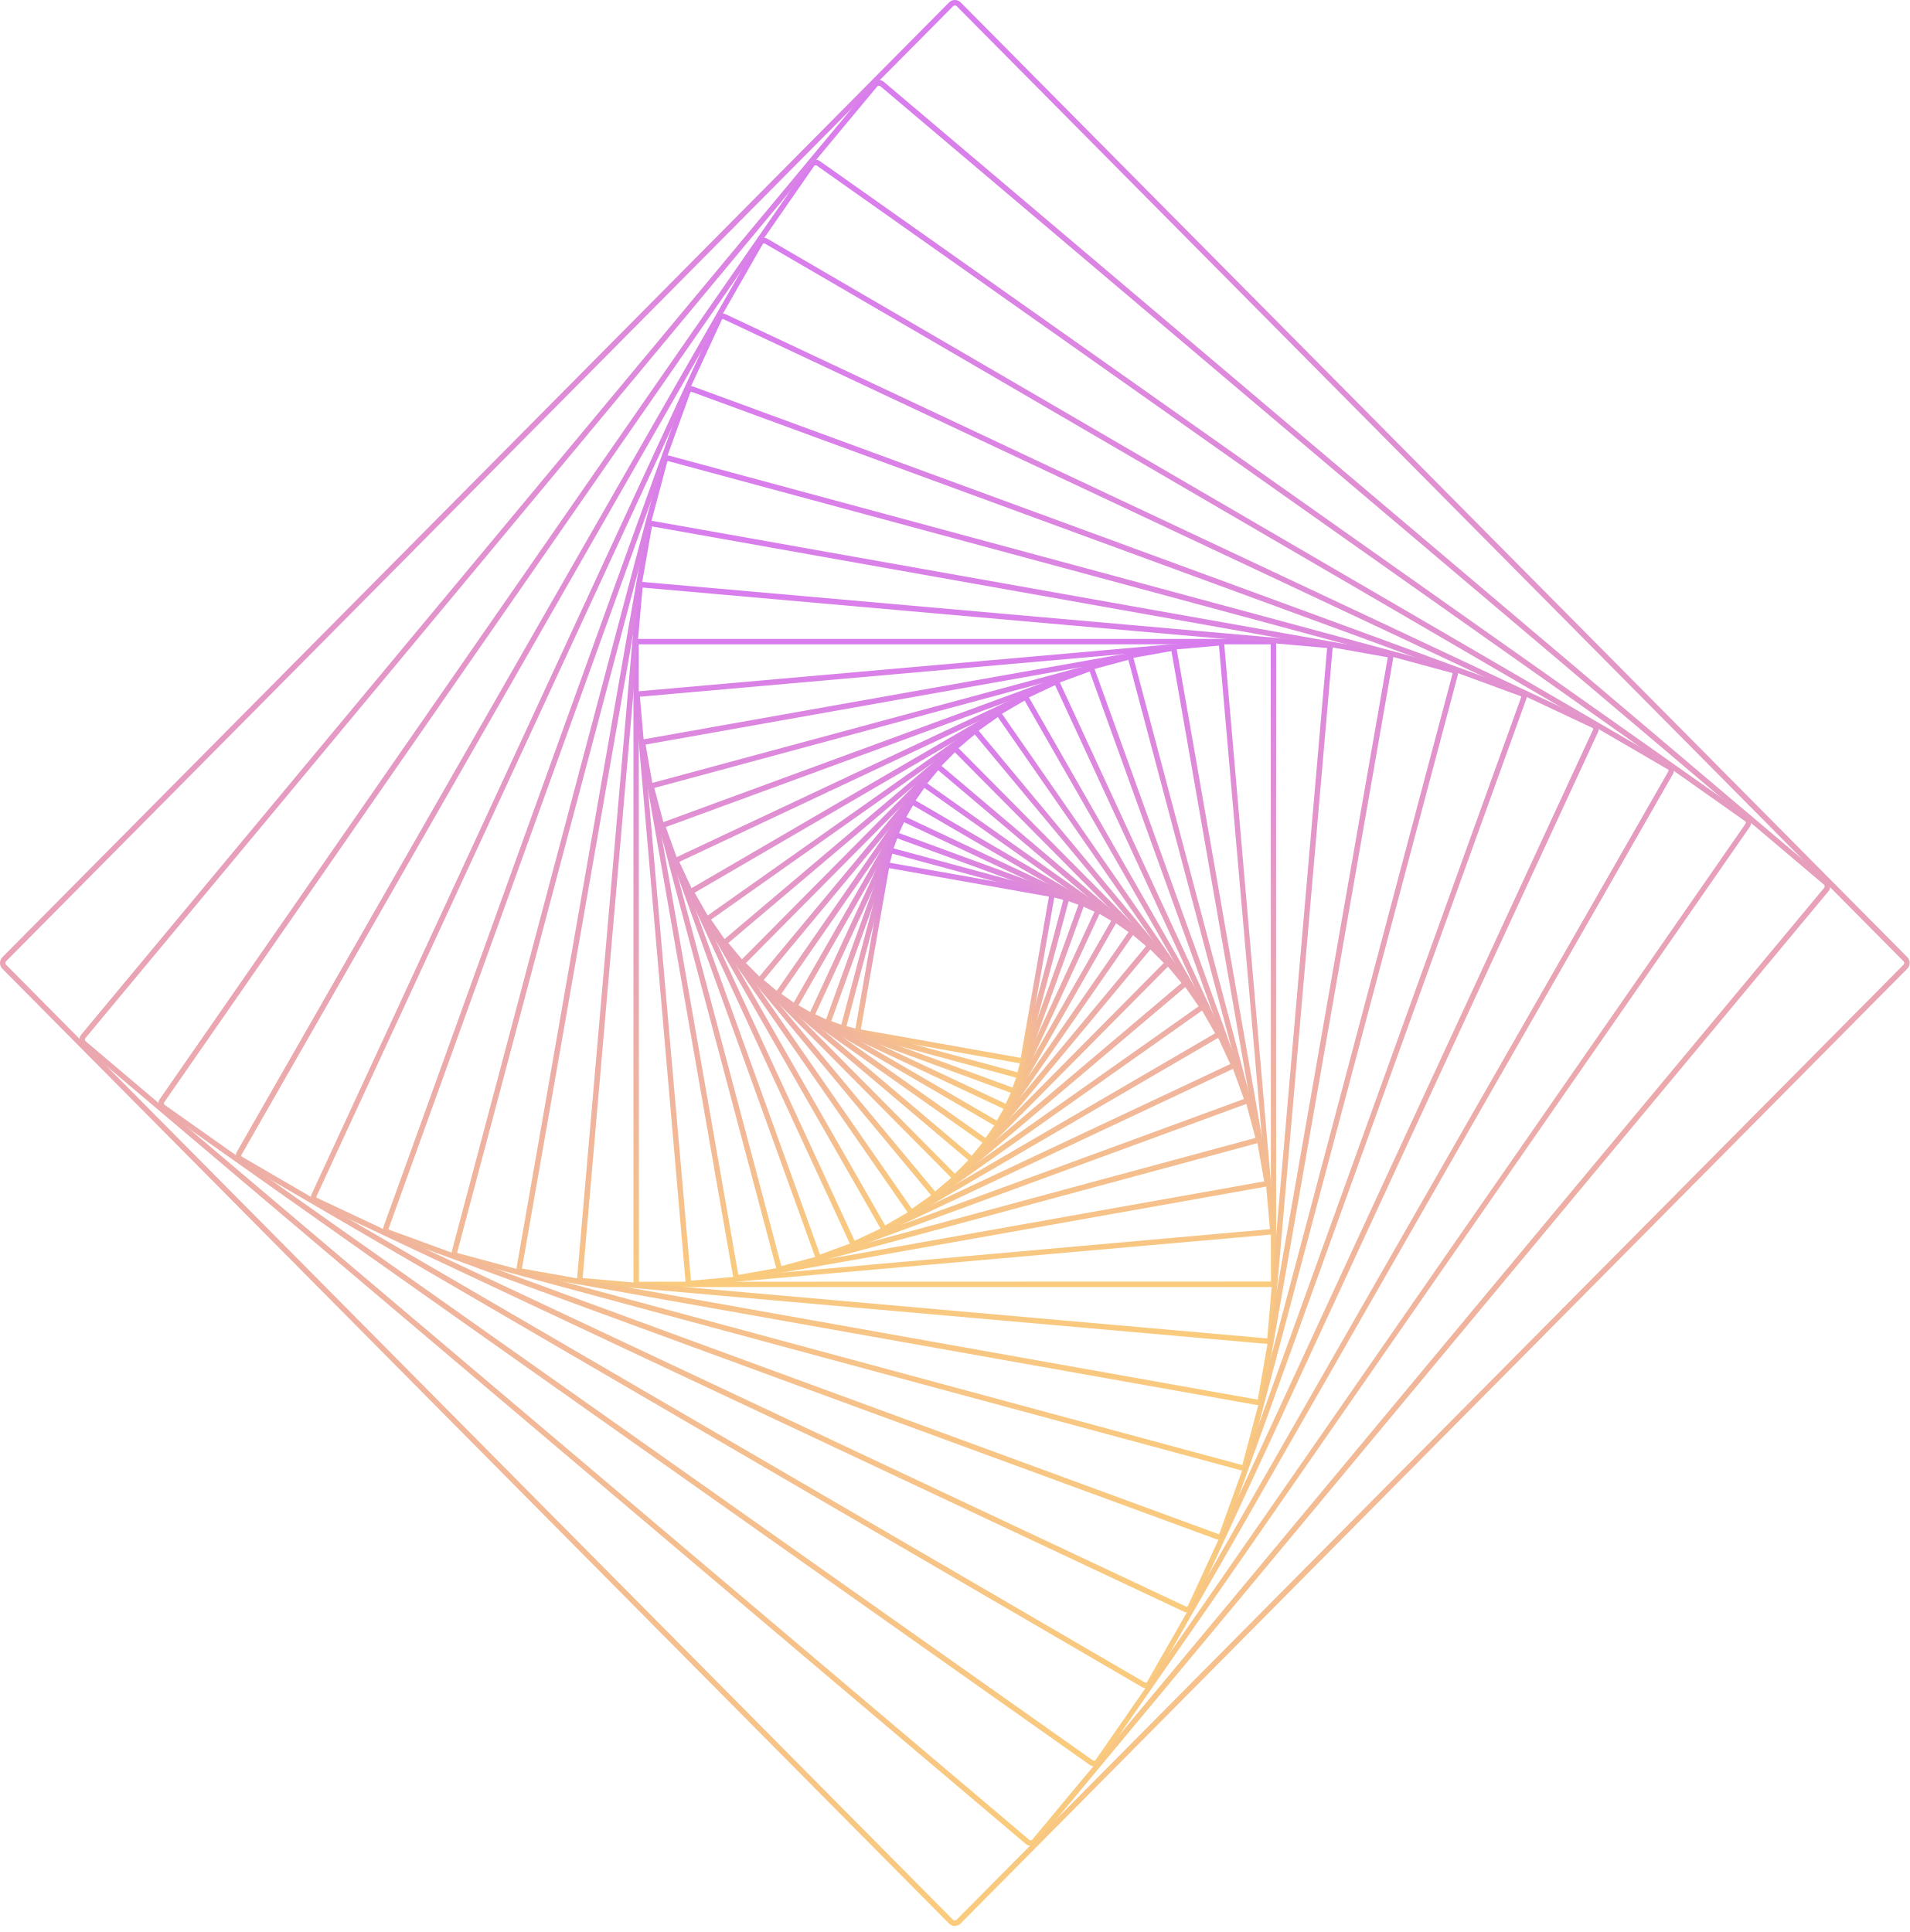
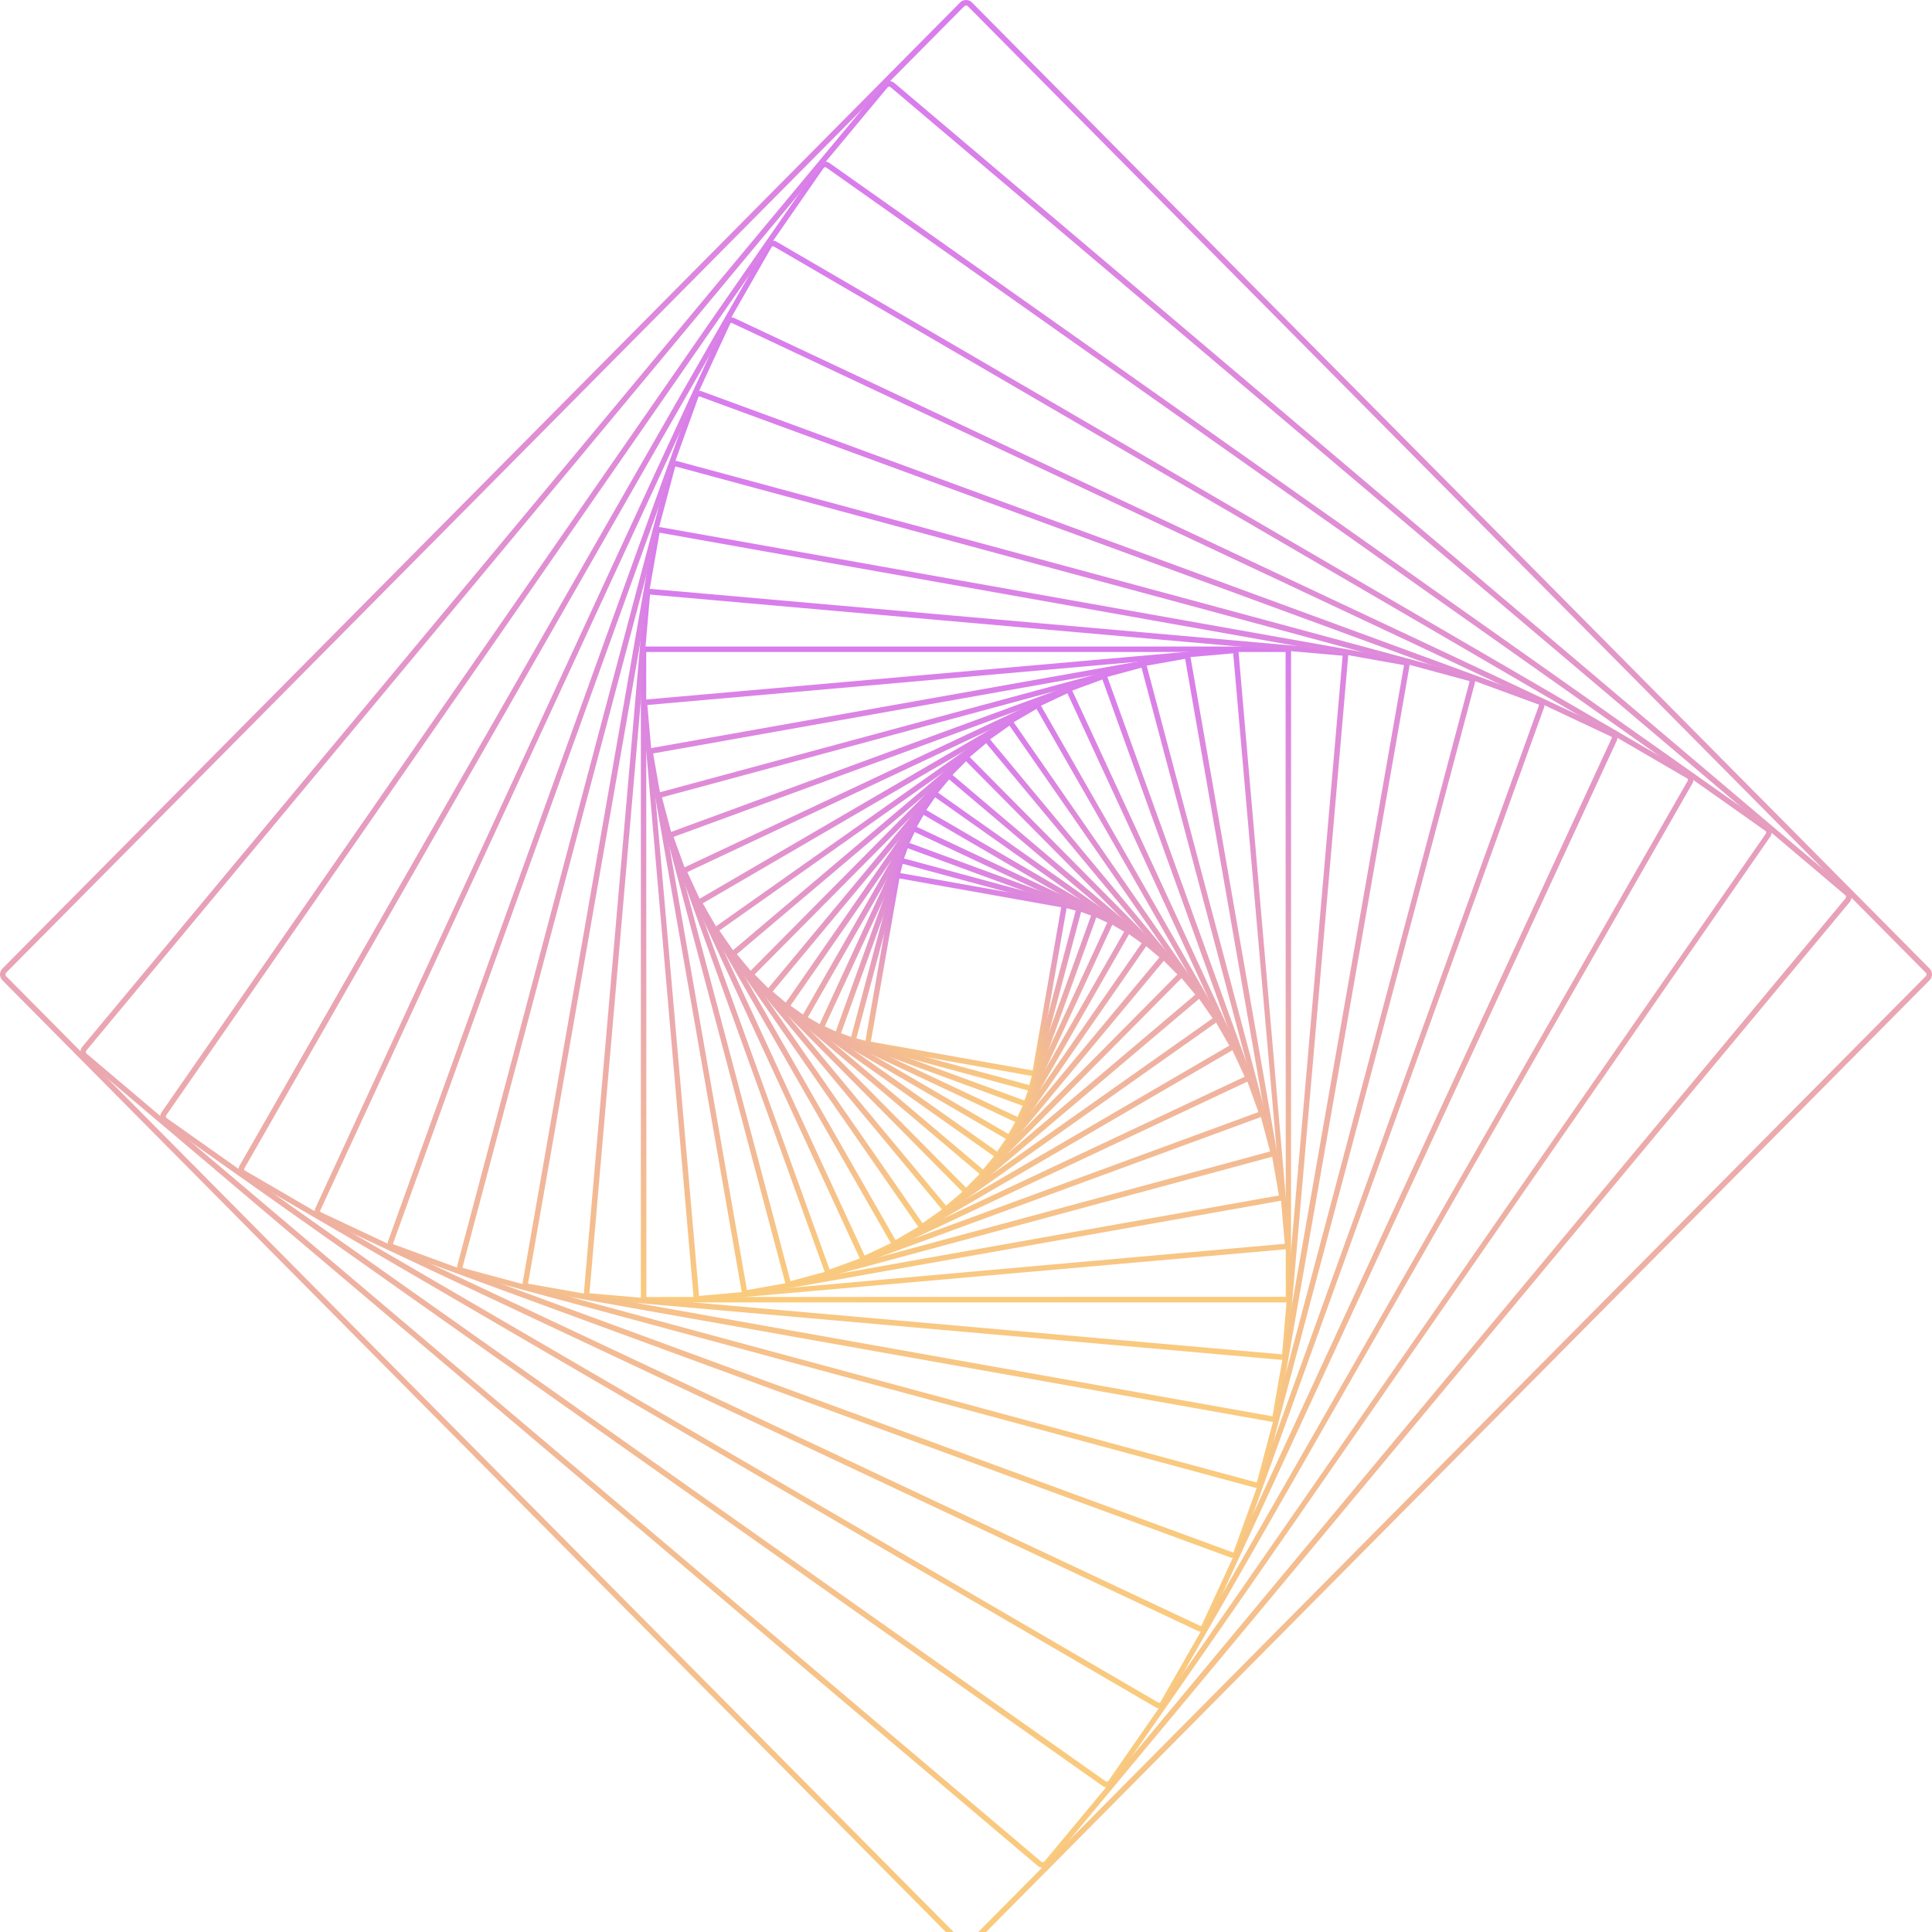
- <svg xmlns="http://www.w3.org/2000/svg" width="168" height="170" viewBox="0 0 168 170" fill="none">
+ <svg xmlns="http://www.w3.org/2000/svg" width="168" height="168" viewBox="0 0 168 168" fill="none">
  <path d="M89.925 93.592C89.925 93.592 89.903 93.592 89.889 93.592L75.465 91.023C75.401 91.009 75.309 90.952 75.273 90.902C75.238 90.852 75.21 90.738 75.224 90.68L77.771 76.129C77.785 76.065 77.841 75.972 77.891 75.936C77.941 75.901 78.054 75.879 78.11 75.886L92.535 78.456C92.698 78.484 92.804 78.641 92.776 78.805L90.229 93.357C90.215 93.421 90.158 93.514 90.109 93.549C90.066 93.578 89.981 93.599 89.918 93.599L89.925 93.592ZM75.726 90.581L89.797 93.086L92.28 78.891L78.209 76.386L75.726 90.581Z" fill="url(#paint0_linear_422_241345)" />
  <path d="M89.635 94.877C89.635 94.877 89.585 94.877 89.557 94.87L74.177 90.709C74.014 90.666 73.922 90.495 73.965 90.338L78.089 74.823C78.103 74.759 78.174 74.666 78.231 74.638C78.287 74.609 78.401 74.588 78.457 74.609L93.837 78.77C94 78.812 94.092 78.984 94.049 79.141L89.925 94.656C89.911 94.72 89.84 94.813 89.783 94.841C89.734 94.87 89.684 94.884 89.635 94.884V94.877ZM74.467 90.288L89.507 94.356L93.54 79.184L78.5 75.116L74.467 90.288Z" fill="url(#paint1_linear_422_241345)" />
  <path d="M89.168 96.225C89.133 96.225 89.097 96.225 89.069 96.211L72.805 90.238C72.748 90.216 72.656 90.138 72.628 90.074C72.593 89.995 72.593 89.917 72.621 89.838L78.542 73.431C78.564 73.374 78.641 73.281 78.705 73.253C78.762 73.224 78.882 73.217 78.939 73.246L95.203 79.219C95.259 79.24 95.351 79.319 95.379 79.383C95.408 79.44 95.415 79.562 95.386 79.619L89.465 96.026C89.444 96.083 89.366 96.175 89.302 96.204C89.267 96.218 89.218 96.225 89.168 96.225ZM73.13 89.845L89.076 95.697L94.877 79.612L78.931 73.76L73.13 89.845Z" fill="url(#paint2_linear_422_241345)" />
  <path d="M88.559 97.653C88.51 97.653 88.453 97.646 88.418 97.632L71.369 89.61C71.213 89.539 71.142 89.346 71.213 89.189L79.165 71.99C79.193 71.933 79.285 71.847 79.342 71.826C79.419 71.797 79.504 71.797 79.582 71.833L96.632 79.854C96.688 79.883 96.773 79.976 96.794 80.033C96.815 80.09 96.808 80.218 96.787 80.275L88.835 97.475C88.807 97.532 88.715 97.617 88.659 97.639C88.63 97.646 88.595 97.653 88.559 97.653ZM71.722 89.246L88.475 97.125L96.285 80.225L79.533 72.347L71.722 89.246Z" fill="url(#paint3_linear_422_241345)" />
  <path d="M87.746 99.144C87.689 99.144 87.633 99.13 87.583 99.102L69.876 88.789C69.72 88.704 69.671 88.504 69.755 88.347L79.978 70.484C80.07 70.327 80.261 70.277 80.417 70.363L98.124 80.675C98.28 80.768 98.329 80.96 98.244 81.118L88.022 98.98C87.979 99.052 87.909 99.109 87.824 99.13C87.795 99.137 87.767 99.144 87.739 99.144H87.746ZM70.251 88.454L87.689 98.609L97.756 81.017L80.318 70.862L70.251 88.454Z" fill="url(#paint4_linear_422_241345)" />
  <path d="M86.728 100.679C86.664 100.679 86.593 100.657 86.537 100.622L68.327 87.762C68.256 87.712 68.207 87.633 68.193 87.547C68.178 87.462 68.193 87.369 68.249 87.298L80.997 68.928C81.103 68.778 81.309 68.743 81.457 68.85L99.667 81.71C99.815 81.817 99.851 82.024 99.745 82.174L86.996 100.543C86.947 100.615 86.869 100.664 86.784 100.679C86.763 100.679 86.749 100.679 86.728 100.679ZM68.737 87.448L86.699 100.136L99.278 82.017L81.316 69.328L68.737 87.448Z" fill="url(#paint5_linear_422_241345)" />
  <path d="M85.49 102.242C85.412 102.242 85.334 102.213 85.278 102.163L66.771 86.499C66.7 86.441 66.658 86.356 66.65 86.27C66.643 86.177 66.672 86.092 66.728 86.02L82.257 67.351C82.313 67.28 82.398 67.237 82.483 67.23C82.575 67.223 82.66 67.251 82.731 67.308L101.237 82.973C101.308 83.03 101.351 83.116 101.358 83.201C101.365 83.294 101.336 83.38 101.28 83.451L85.751 102.12C85.688 102.199 85.589 102.242 85.497 102.242H85.49ZM67.188 86.22L85.475 101.699L100.82 83.251L82.533 67.772L67.188 86.22Z" fill="url(#paint6_linear_422_241345)" />
  <path d="M84.004 103.812C83.912 103.812 83.827 103.776 83.763 103.712L65.193 84.978C65.129 84.914 65.094 84.829 65.094 84.736C65.094 84.643 65.129 84.557 65.193 84.493L83.763 65.76C83.891 65.631 84.117 65.631 84.251 65.76L102.822 84.493C102.885 84.557 102.921 84.643 102.921 84.736C102.921 84.829 102.885 84.914 102.822 84.978L84.251 103.712C84.188 103.776 84.103 103.812 84.011 103.812H84.004ZM65.624 84.736L84.004 103.276L102.383 84.736L84.004 66.195L65.624 84.736Z" fill="url(#paint7_linear_422_241345)" />
  <path d="M82.242 105.375C82.242 105.375 82.221 105.375 82.214 105.375C82.122 105.368 82.037 105.325 81.973 105.246L63.629 83.187C63.502 83.037 63.523 82.809 63.672 82.688L85.538 64.183C85.609 64.118 85.701 64.09 85.8 64.104C85.892 64.111 85.977 64.154 86.041 64.233L104.385 86.292C104.512 86.441 104.491 86.67 104.342 86.791L82.475 105.296C82.412 105.353 82.334 105.382 82.249 105.382L82.242 105.375ZM64.075 82.973L82.263 104.839L103.939 86.491L85.751 64.625L64.075 82.973Z" fill="url(#paint8_linear_422_241345)" />
  <path d="M80.19 106.895C80.19 106.895 80.148 106.895 80.127 106.895C80.035 106.88 79.95 106.823 79.893 106.745L62.101 81.11C62.044 81.032 62.023 80.932 62.037 80.839C62.052 80.739 62.108 80.661 62.186 80.604L87.597 62.655C87.675 62.598 87.774 62.577 87.866 62.591C87.965 62.605 88.043 62.662 88.1 62.741L105.892 88.375C105.948 88.454 105.97 88.554 105.948 88.647C105.934 88.739 105.878 88.825 105.8 88.882L80.388 106.83C80.325 106.873 80.254 106.895 80.183 106.895H80.19ZM62.554 80.918L80.219 106.366L105.446 88.547L87.781 63.098L62.554 80.918Z" fill="url(#paint9_linear_422_241345)" />
  <path d="M77.828 108.351C77.828 108.351 77.764 108.351 77.729 108.336C77.63 108.308 77.552 108.251 77.502 108.158L60.644 78.698C60.538 78.52 60.602 78.284 60.778 78.184L89.982 61.178C90.067 61.128 90.173 61.114 90.264 61.142C90.364 61.171 90.441 61.228 90.491 61.321L107.349 90.781C107.455 90.959 107.392 91.195 107.215 91.294L78.012 108.301C77.955 108.336 77.891 108.351 77.828 108.351ZM61.111 78.549L77.87 107.83L106.897 90.923L90.137 61.642L61.111 78.549Z" fill="url(#paint10_linear_422_241345)" />
  <path d="M75.139 109.692C75.097 109.692 75.047 109.685 75.005 109.671C74.906 109.635 74.828 109.564 74.785 109.471L59.292 75.958C59.2 75.765 59.292 75.529 59.476 75.444L92.698 59.815C92.79 59.772 92.896 59.765 92.995 59.801C93.094 59.836 93.172 59.908 93.214 60L108.707 93.514C108.799 93.706 108.707 93.942 108.523 94.027L75.302 109.656C75.252 109.678 75.196 109.692 75.139 109.692ZM59.766 75.836L75.182 109.178L108.233 93.628L92.818 60.286L59.766 75.836Z" fill="url(#paint11_linear_422_241345)" />
  <path d="M72.098 110.891C72.041 110.891 71.984 110.877 71.928 110.856C71.829 110.813 71.758 110.727 71.723 110.627L58.097 72.861C58.062 72.761 58.069 72.654 58.111 72.554C58.154 72.454 58.239 72.382 58.338 72.347L95.776 58.602C95.875 58.566 95.981 58.573 96.08 58.616C96.179 58.659 96.25 58.745 96.285 58.844L109.91 96.611C109.988 96.818 109.882 97.053 109.67 97.125L72.232 110.87C72.19 110.884 72.14 110.891 72.098 110.891ZM58.571 72.775L72.14 110.392L109.429 96.704L95.861 59.087L58.571 72.775Z" fill="url(#paint12_linear_422_241345)" />
  <path d="M68.688 111.905C68.504 111.905 68.341 111.783 68.292 111.598L57.086 69.399C57.029 69.178 57.156 68.95 57.376 68.893L99.207 57.588C99.313 57.56 99.426 57.574 99.518 57.631C99.617 57.688 99.681 57.774 99.709 57.881L110.915 100.079C110.972 100.301 110.844 100.529 110.625 100.586L68.794 111.89C68.758 111.897 68.723 111.905 68.688 111.905ZM57.56 69.335L68.737 111.405L110.441 100.129L99.263 58.059L57.56 69.335Z" fill="url(#paint13_linear_422_241345)" />
  <path d="M64.909 112.668C64.704 112.668 64.527 112.518 64.492 112.311L56.321 65.546C56.279 65.31 56.434 65.089 56.668 65.046L103.026 56.803C103.26 56.761 103.479 56.917 103.522 57.153L111.693 103.919C111.714 104.033 111.693 104.147 111.622 104.24C111.558 104.333 111.459 104.397 111.346 104.418L64.987 112.661C64.987 112.661 64.938 112.661 64.909 112.661V112.668ZM56.795 65.517L64.952 112.183L111.211 103.954L103.055 57.289L56.795 65.517Z" fill="url(#paint14_linear_422_241345)" />
  <path d="M60.743 113.139C60.637 113.139 60.538 113.103 60.46 113.032C60.368 112.954 60.311 112.847 60.304 112.725L55.847 61.306C55.826 61.064 56.01 60.843 56.251 60.821L107.222 56.325C107.342 56.318 107.455 56.354 107.547 56.425C107.639 56.504 107.696 56.611 107.703 56.732L112.16 108.151C112.181 108.393 111.997 108.615 111.757 108.636L60.785 113.132C60.785 113.132 60.757 113.132 60.743 113.132V113.139ZM107.229 56.81L56.293 61.306L60.785 112.69L111.721 108.158L107.236 56.81H107.229Z" fill="url(#paint15_linear_422_241345)" />
  <path d="M111.806 113.253H56.186C55.932 113.253 55.727 113.046 55.727 112.789V56.682C55.727 56.425 55.932 56.218 56.186 56.218H111.806C112.06 56.218 112.265 56.425 112.265 56.682V112.789C112.265 113.046 112.06 113.253 111.806 113.253ZM56.194 56.696L56.208 112.782L111.806 112.768L111.791 56.696H56.194Z" fill="url(#paint16_linear_422_241345)" />
  <path d="M111.481 118.249C111.481 118.249 111.452 118.249 111.438 118.249L51.214 112.932C50.952 112.911 50.754 112.675 50.775 112.404L56.045 51.651C56.067 51.387 56.3 51.187 56.569 51.208L116.794 56.525C117.055 56.546 117.253 56.782 117.232 57.053L111.962 117.806C111.941 118.056 111.728 118.249 111.481 118.249ZM56.526 51.701L51.256 112.454L111.481 117.771L116.751 57.017L56.526 51.701Z" fill="url(#paint17_linear_422_241345)" />
  <path d="M110.653 123.637C110.653 123.637 110.597 123.637 110.568 123.63L45.858 112.119C45.724 112.097 45.611 112.019 45.533 111.912C45.455 111.798 45.427 111.669 45.448 111.534L56.859 46.256C56.909 45.977 57.171 45.799 57.439 45.842L122.149 57.353C122.284 57.374 122.397 57.453 122.475 57.56C122.552 57.674 122.581 57.803 122.56 57.938L111.148 123.216C111.127 123.352 111.049 123.466 110.943 123.544C110.858 123.601 110.759 123.637 110.653 123.637ZM57.355 46.32L45.915 111.619L110.646 123.159L122.086 57.86C122.086 57.86 122.078 57.831 122.064 57.831L57.355 46.32Z" fill="url(#paint18_linear_422_241345)" />
  <path d="M109.252 129.382C109.21 129.382 109.16 129.382 109.118 129.361L40.128 110.713C39.993 110.677 39.88 110.591 39.81 110.463C39.739 110.342 39.718 110.199 39.76 110.063L58.245 40.468C58.281 40.332 58.366 40.218 58.493 40.147C58.613 40.075 58.755 40.061 58.889 40.097L127.879 58.745C128.014 58.78 128.127 58.866 128.198 58.994C128.268 59.116 128.289 59.258 128.247 59.394L109.762 128.989C109.726 129.125 109.641 129.239 109.514 129.311C109.436 129.361 109.344 129.382 109.252 129.382ZM58.755 40.568C58.755 40.568 58.712 40.582 58.705 40.603L40.22 110.199C40.22 110.199 40.234 110.249 40.255 110.256L109.245 128.904C109.245 128.904 109.295 128.89 109.302 128.868L127.787 59.273C127.787 59.273 127.773 59.223 127.752 59.215L58.762 40.568C58.762 40.568 58.762 40.568 58.755 40.568Z" fill="url(#paint19_linear_422_241345)" />
  <path d="M107.201 135.477C107.137 135.477 107.073 135.462 107.017 135.441L34.065 108.657C33.782 108.55 33.634 108.236 33.74 107.944L60.29 34.352C60.34 34.216 60.439 34.102 60.573 34.038C60.708 33.974 60.856 33.966 60.991 34.016L133.942 60.8C134.225 60.907 134.374 61.221 134.268 61.513L107.717 135.105C107.639 135.334 107.427 135.469 107.201 135.469V135.477ZM60.807 34.473C60.807 34.473 60.743 34.495 60.736 34.516L34.186 108.108C34.171 108.144 34.186 108.186 34.228 108.201L107.18 134.984C107.215 134.998 107.257 134.984 107.272 134.941L133.822 61.349C133.836 61.314 133.822 61.271 133.779 61.257L60.828 34.473C60.828 34.473 60.814 34.473 60.807 34.473Z" fill="url(#paint20_linear_422_241345)" />
  <path d="M104.406 141.878C104.321 141.878 104.244 141.864 104.166 141.821L27.691 105.846C27.401 105.71 27.281 105.36 27.415 105.075L63.077 27.929C63.212 27.636 63.551 27.515 63.842 27.651L140.316 63.626C140.458 63.69 140.564 63.811 140.613 63.954C140.663 64.097 140.656 64.261 140.592 64.397L104.93 141.543C104.831 141.757 104.626 141.878 104.406 141.878ZM63.594 28.072C63.559 28.072 63.523 28.093 63.502 28.129L27.84 105.275C27.819 105.325 27.84 105.382 27.889 105.403L104.364 141.378C104.413 141.4 104.47 141.378 104.491 141.329L140.153 64.183C140.175 64.14 140.153 64.068 140.104 64.054L63.629 28.079C63.629 28.079 63.601 28.072 63.587 28.072H63.594Z" fill="url(#paint21_linear_422_241345)" />
  <path d="M100.784 148.543C100.678 148.543 100.579 148.515 100.48 148.458L21.048 102.199C20.758 102.028 20.659 101.656 20.829 101.364L66.692 21.235C66.77 21.092 66.904 20.992 67.06 20.949C67.216 20.906 67.378 20.928 67.52 21.014L146.952 67.28C147.093 67.358 147.192 67.494 147.235 67.651C147.277 67.808 147.256 67.972 147.171 68.115L101.307 148.244C101.23 148.386 101.095 148.486 100.939 148.529C100.89 148.543 100.833 148.551 100.784 148.551V148.543ZM67.223 21.413C67.173 21.413 67.124 21.435 67.103 21.47L21.246 101.606C21.211 101.671 21.232 101.749 21.296 101.785L100.727 148.051C100.727 148.051 100.791 148.072 100.826 148.065C100.862 148.058 100.883 148.037 100.904 148.008L146.768 67.879C146.768 67.879 146.789 67.815 146.782 67.779C146.775 67.744 146.754 67.715 146.725 67.701L67.279 21.427C67.279 21.427 67.244 21.413 67.223 21.413Z" fill="url(#paint22_linear_422_241345)" />
  <path d="M96.242 155.416C96.115 155.416 95.988 155.373 95.874 155.302L14.207 97.61C14.066 97.51 13.974 97.367 13.945 97.196C13.917 97.025 13.953 96.853 14.052 96.718L71.234 14.326C71.333 14.184 71.475 14.091 71.644 14.062C71.814 14.034 71.984 14.07 72.118 14.169L153.786 71.854C153.927 71.954 154.019 72.097 154.047 72.268C154.076 72.439 154.04 72.611 153.941 72.746L96.759 155.13C96.66 155.273 96.518 155.366 96.348 155.395C96.313 155.395 96.271 155.402 96.235 155.402L96.242 155.416ZM71.758 14.541C71.758 14.541 71.737 14.541 71.729 14.541C71.687 14.548 71.652 14.569 71.623 14.605L14.448 96.989C14.448 96.989 14.412 97.068 14.419 97.11C14.427 97.153 14.448 97.189 14.483 97.218L96.15 154.902C96.15 154.902 96.228 154.938 96.271 154.931C96.313 154.924 96.348 154.902 96.377 154.866L153.559 72.482C153.559 72.482 153.595 72.404 153.588 72.361C153.581 72.318 153.559 72.282 153.524 72.261L71.85 14.569C71.85 14.569 71.793 14.541 71.758 14.541Z" fill="url(#paint23_linear_422_241345)" />
  <path d="M90.681 162.417C90.526 162.417 90.37 162.36 90.25 162.26L7.231 91.994C6.948 91.751 6.913 91.323 7.147 91.037L76.808 7.29C77.049 7.005 77.473 6.969 77.756 7.204L160.768 77.471C161.051 77.713 161.086 78.142 160.853 78.427L91.198 162.167C91.085 162.303 90.922 162.388 90.738 162.41C90.717 162.41 90.695 162.41 90.681 162.41V162.417ZM77.325 7.533C77.268 7.533 77.212 7.554 77.176 7.604L7.514 91.344C7.444 91.43 7.458 91.551 7.536 91.623L90.547 161.889C90.589 161.925 90.632 161.939 90.688 161.932C90.738 161.932 90.787 161.903 90.823 161.86L160.478 78.12C160.548 78.034 160.534 77.913 160.456 77.842L77.445 7.583C77.41 7.554 77.367 7.54 77.318 7.54L77.325 7.533Z" fill="url(#paint24_linear_422_241345)" />
  <path d="M84.004 169.475C83.812 169.475 83.636 169.404 83.501 169.268L0.207 85.242C-0.069 84.964 -0.069 84.507 0.207 84.229L83.501 0.203C83.77 -0.068 84.237 -0.068 84.506 0.203L167.793 84.222C168.069 84.5 168.069 84.957 167.793 85.235L84.506 169.254C84.371 169.389 84.195 169.461 84.004 169.461V169.475ZM84.004 0.482C83.94 0.482 83.883 0.503 83.841 0.553L0.546 84.572C0.504 84.614 0.476 84.671 0.476 84.736C0.476 84.8 0.497 84.857 0.546 84.9L83.834 168.918C83.919 169.004 84.074 169.004 84.159 168.918L167.446 84.9C167.489 84.857 167.517 84.8 167.517 84.736C167.517 84.671 167.496 84.614 167.446 84.572L84.166 0.546C84.124 0.503 84.067 0.475 84.004 0.475V0.482Z" fill="url(#paint25_linear_422_241345)" />
  <defs>
    <linearGradient id="paint0_linear_422_241345" x1="84" y1="75.885" x2="84" y2="93.599" gradientUnits="userSpaceOnUse">
      <stop stop-color="#D87CEE" />
      <stop offset="1" stop-color="#FACB7C" />
    </linearGradient>
    <linearGradient id="paint1_linear_422_241345" x1="84.007" y1="74.6" x2="84.007" y2="94.884" gradientUnits="userSpaceOnUse">
      <stop stop-color="#D87CEE" />
      <stop offset="1" stop-color="#FACB7C" />
    </linearGradient>
    <linearGradient id="paint2_linear_422_241345" x1="84.003" y1="73.228" x2="84.003" y2="96.225" gradientUnits="userSpaceOnUse">
      <stop stop-color="#D87CEE" />
      <stop offset="1" stop-color="#FACB7C" />
    </linearGradient>
    <linearGradient id="paint3_linear_422_241345" x1="83.996" y1="71.805" x2="83.996" y2="97.653" gradientUnits="userSpaceOnUse">
      <stop stop-color="#D87CEE" />
      <stop offset="1" stop-color="#FACB7C" />
    </linearGradient>
    <linearGradient id="paint4_linear_422_241345" x1="84" y1="70.321" x2="84" y2="99.144" gradientUnits="userSpaceOnUse">
      <stop stop-color="#D87CEE" />
      <stop offset="1" stop-color="#FACB7C" />
    </linearGradient>
    <linearGradient id="paint5_linear_422_241345" x1="83.997" y1="68.788" x2="83.997" y2="100.679" gradientUnits="userSpaceOnUse">
      <stop stop-color="#D87CEE" />
      <stop offset="1" stop-color="#FACB7C" />
    </linearGradient>
    <linearGradient id="paint6_linear_422_241345" x1="84.004" y1="67.229" x2="84.004" y2="102.242" gradientUnits="userSpaceOnUse">
      <stop stop-color="#D87CEE" />
      <stop offset="1" stop-color="#FACB7C" />
    </linearGradient>
    <linearGradient id="paint7_linear_422_241345" x1="84.007" y1="65.663" x2="84.007" y2="103.812" gradientUnits="userSpaceOnUse">
      <stop stop-color="#D87CEE" />
      <stop offset="1" stop-color="#FACB7C" />
    </linearGradient>
    <linearGradient id="paint8_linear_422_241345" x1="84.007" y1="64.1" x2="84.007" y2="105.382" gradientUnits="userSpaceOnUse">
      <stop stop-color="#D87CEE" />
      <stop offset="1" stop-color="#FACB7C" />
    </linearGradient>
    <linearGradient id="paint9_linear_422_241345" x1="83.995" y1="62.587" x2="83.995" y2="106.895" gradientUnits="userSpaceOnUse">
      <stop stop-color="#D87CEE" />
      <stop offset="1" stop-color="#FACB7C" />
    </linearGradient>
    <linearGradient id="paint10_linear_422_241345" x1="83.997" y1="61.128" x2="83.997" y2="108.351" gradientUnits="userSpaceOnUse">
      <stop stop-color="#D87CEE" />
      <stop offset="1" stop-color="#FACB7C" />
    </linearGradient>
    <linearGradient id="paint11_linear_422_241345" x1="84" y1="59.778" x2="84" y2="109.692" gradientUnits="userSpaceOnUse">
      <stop stop-color="#D87CEE" />
      <stop offset="1" stop-color="#FACB7C" />
    </linearGradient>
    <linearGradient id="paint12_linear_422_241345" x1="84.005" y1="58.579" x2="84.005" y2="110.891" gradientUnits="userSpaceOnUse">
      <stop stop-color="#D87CEE" />
      <stop offset="1" stop-color="#FACB7C" />
    </linearGradient>
    <linearGradient id="paint13_linear_422_241345" x1="84" y1="57.574" x2="84" y2="111.905" gradientUnits="userSpaceOnUse">
      <stop stop-color="#D87CEE" />
      <stop offset="1" stop-color="#FACB7C" />
    </linearGradient>
    <linearGradient id="paint14_linear_422_241345" x1="84.007" y1="56.796" x2="84.007" y2="112.668" gradientUnits="userSpaceOnUse">
      <stop stop-color="#D87CEE" />
      <stop offset="1" stop-color="#FACB7C" />
    </linearGradient>
    <linearGradient id="paint15_linear_422_241345" x1="84.004" y1="56.324" x2="84.004" y2="113.139" gradientUnits="userSpaceOnUse">
      <stop stop-color="#D87CEE" />
      <stop offset="1" stop-color="#FACB7C" />
    </linearGradient>
    <linearGradient id="paint16_linear_422_241345" x1="83.996" y1="56.218" x2="83.996" y2="113.253" gradientUnits="userSpaceOnUse">
      <stop stop-color="#D87CEE" />
      <stop offset="1" stop-color="#FACB7C" />
    </linearGradient>
    <linearGradient id="paint17_linear_422_241345" x1="84.004" y1="51.207" x2="84.004" y2="118.249" gradientUnits="userSpaceOnUse">
      <stop stop-color="#D87CEE" />
      <stop offset="1" stop-color="#FACB7C" />
    </linearGradient>
    <linearGradient id="paint18_linear_422_241345" x1="84.004" y1="45.835" x2="84.004" y2="123.637" gradientUnits="userSpaceOnUse">
      <stop stop-color="#D87CEE" />
      <stop offset="1" stop-color="#FACB7C" />
    </linearGradient>
    <linearGradient id="paint19_linear_422_241345" x1="84.004" y1="40.078" x2="84.004" y2="129.382" gradientUnits="userSpaceOnUse">
      <stop stop-color="#D87CEE" />
      <stop offset="1" stop-color="#FACB7C" />
    </linearGradient>
    <linearGradient id="paint20_linear_422_241345" x1="84.004" y1="33.983" x2="84.004" y2="135.477" gradientUnits="userSpaceOnUse">
      <stop stop-color="#D87CEE" />
      <stop offset="1" stop-color="#FACB7C" />
    </linearGradient>
    <linearGradient id="paint21_linear_422_241345" x1="84.003" y1="27.595" x2="84.003" y2="141.878" gradientUnits="userSpaceOnUse">
      <stop stop-color="#D87CEE" />
      <stop offset="1" stop-color="#FACB7C" />
    </linearGradient>
    <linearGradient id="paint22_linear_422_241345" x1="84.001" y1="20.928" x2="84.001" y2="148.551" gradientUnits="userSpaceOnUse">
      <stop stop-color="#D87CEE" />
      <stop offset="1" stop-color="#FACB7C" />
    </linearGradient>
    <linearGradient id="paint23_linear_422_241345" x1="83.996" y1="14.053" x2="83.996" y2="155.416" gradientUnits="userSpaceOnUse">
      <stop stop-color="#D87CEE" />
      <stop offset="1" stop-color="#FACB7C" />
    </linearGradient>
    <linearGradient id="paint24_linear_422_241345" x1="84" y1="7.049" x2="84" y2="162.417" gradientUnits="userSpaceOnUse">
      <stop stop-color="#D87CEE" />
      <stop offset="1" stop-color="#FACB7C" />
    </linearGradient>
    <linearGradient id="paint25_linear_422_241345" x1="84" y1="0" x2="84" y2="169.475" gradientUnits="userSpaceOnUse">
      <stop stop-color="#D87CEE" />
      <stop offset="1" stop-color="#FACB7C" />
    </linearGradient>
  </defs>
</svg>
